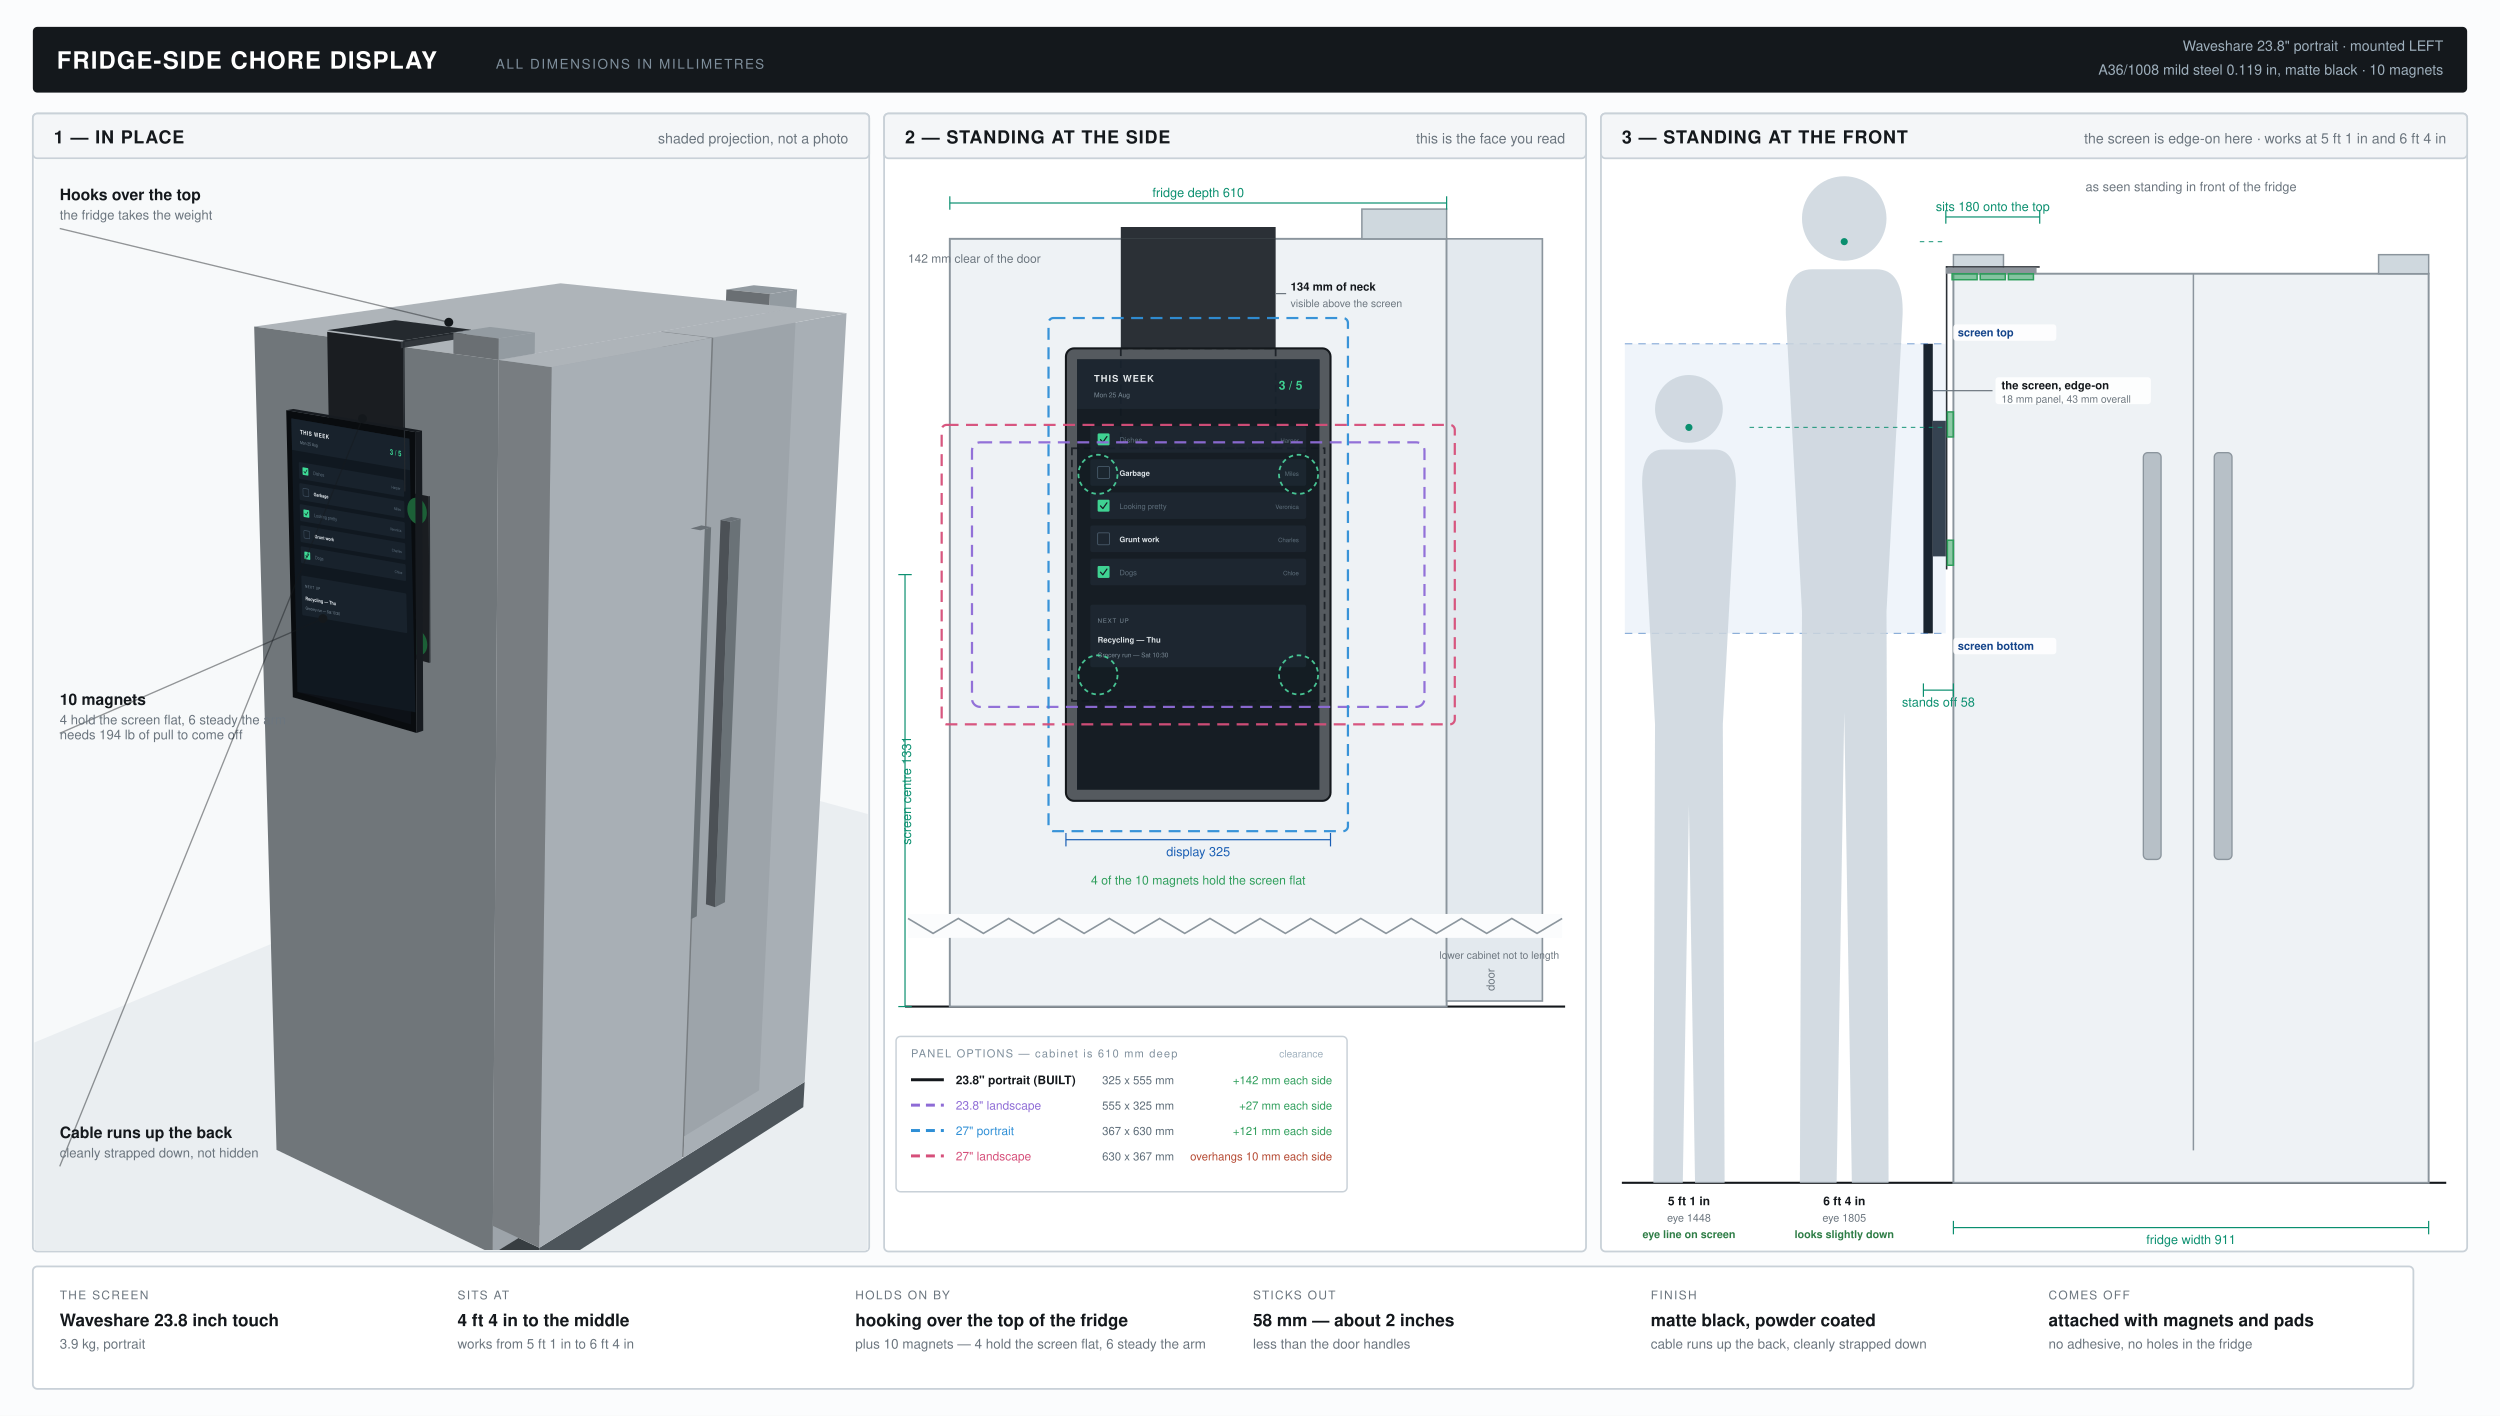
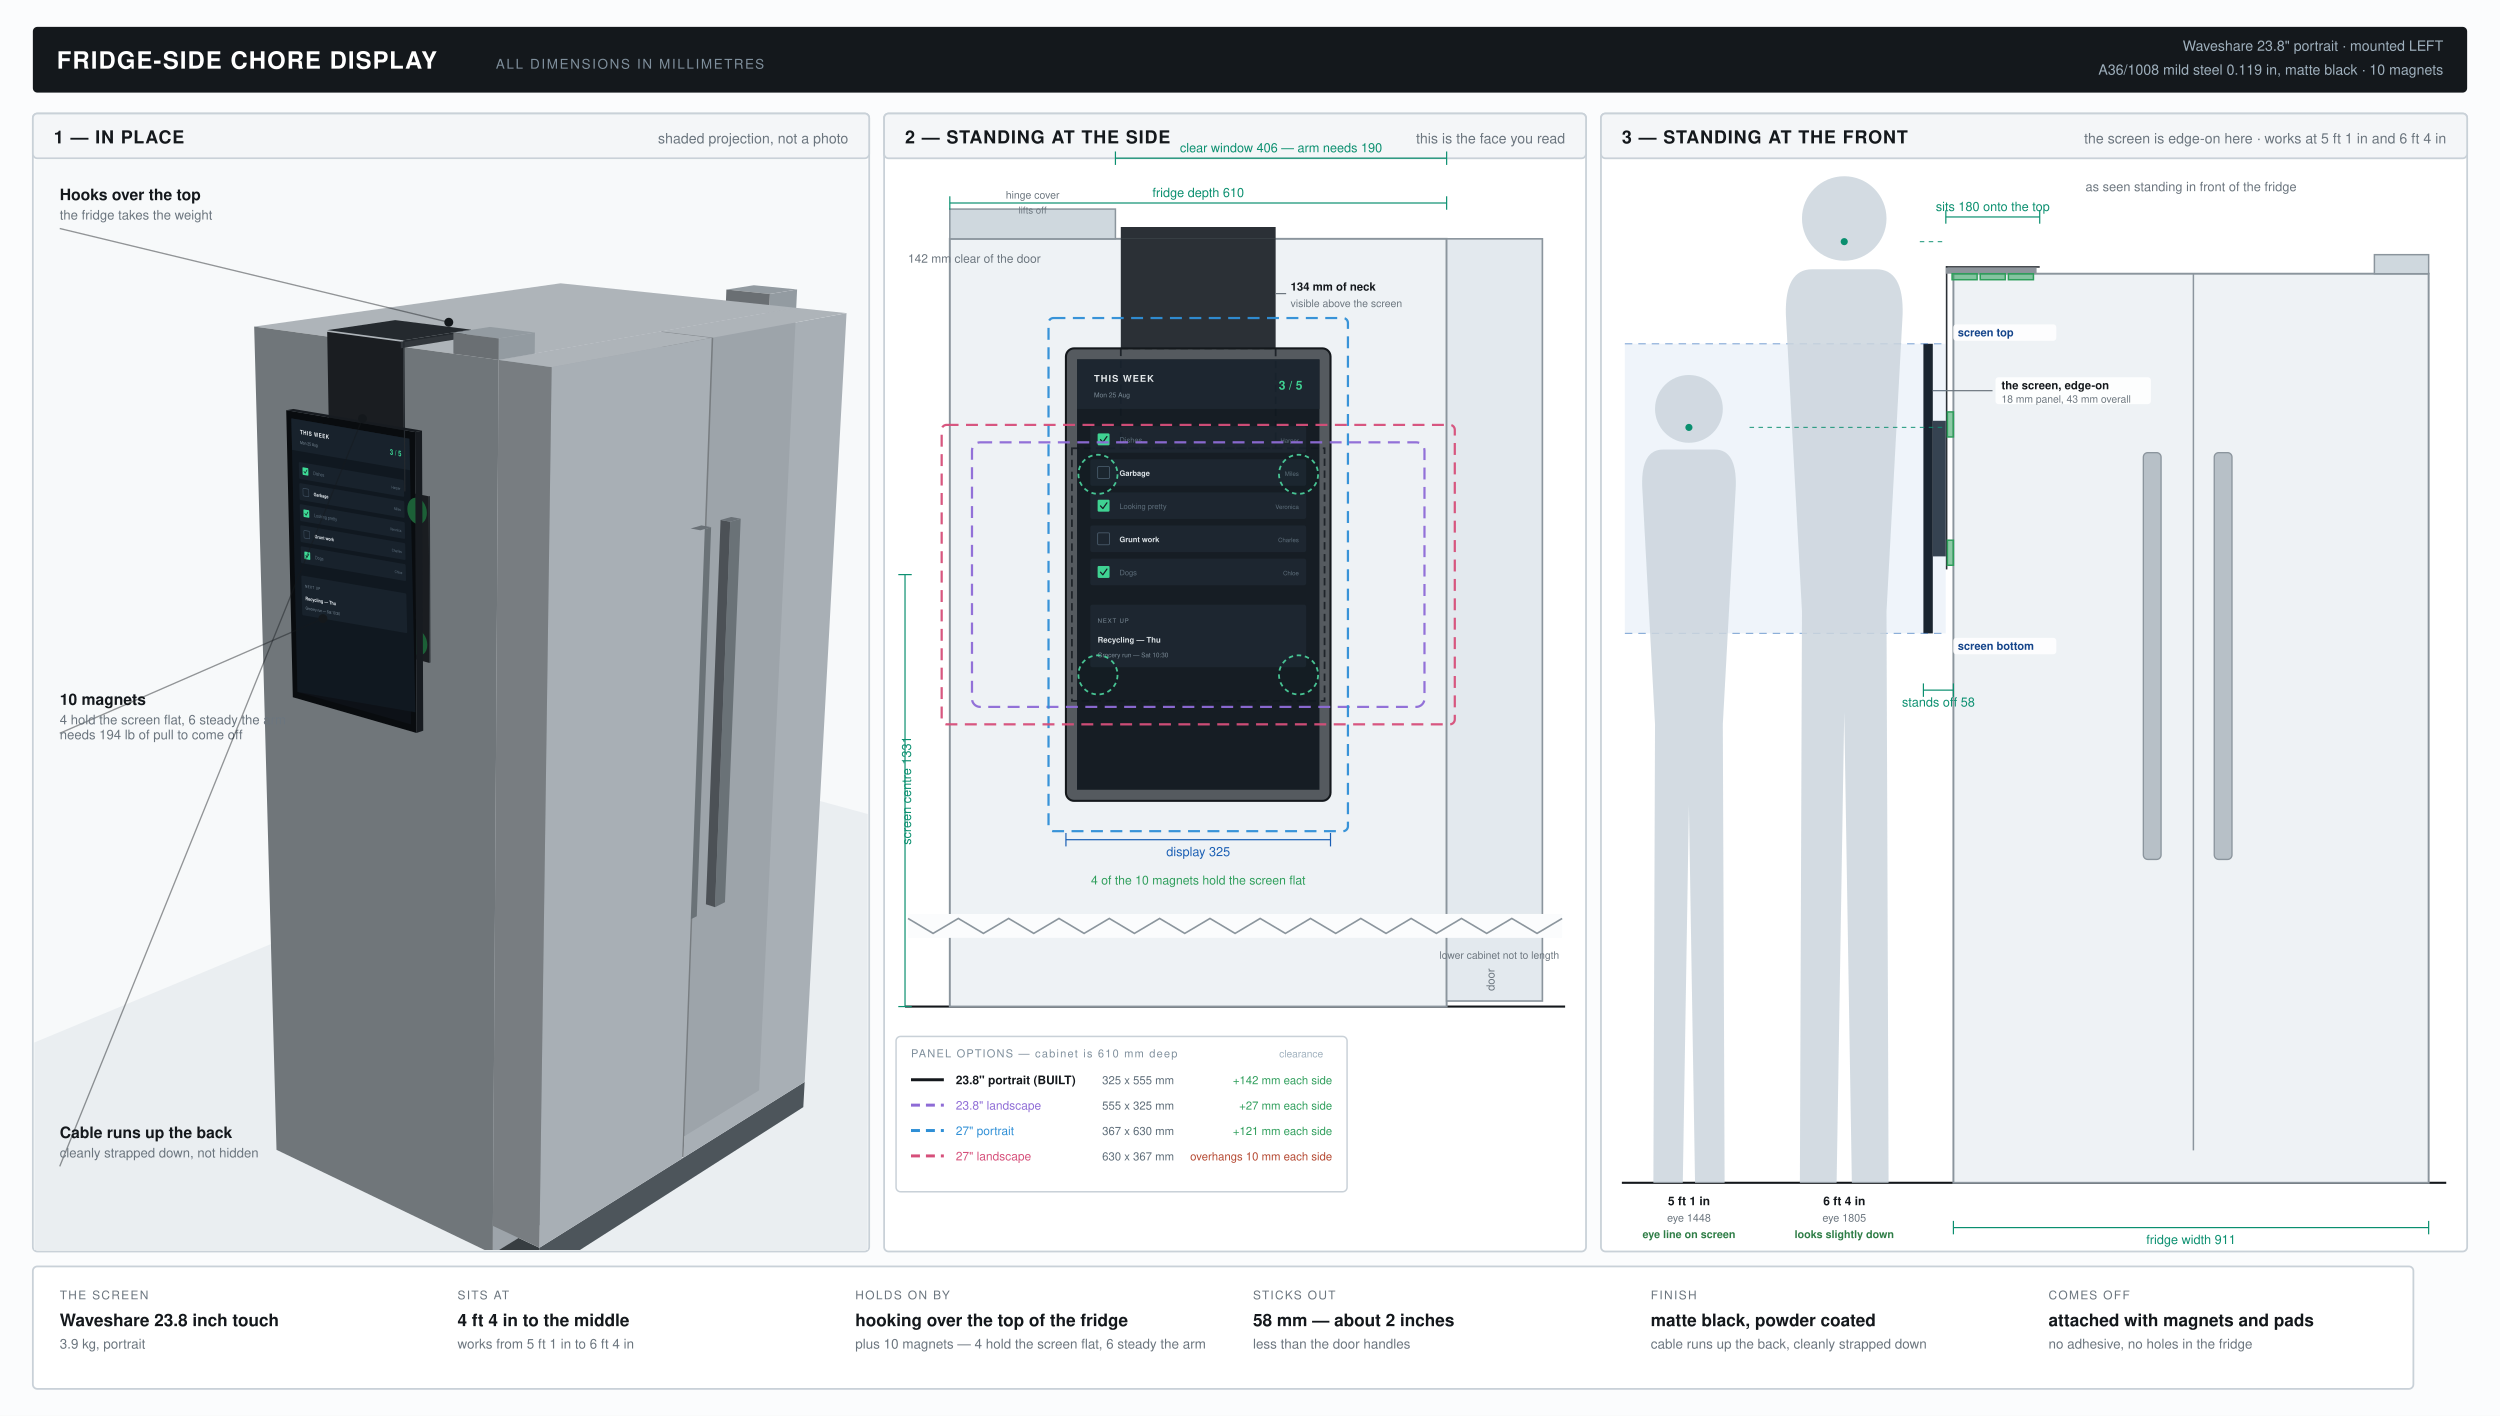
<svg xmlns="http://www.w3.org/2000/svg" width="1674" height="948" viewBox="0 0 1674 948">
  <rect width="1674" height="948" fill="#fbfcfd" />
  <rect x="22" y="18" width="1630" height="44" fill="#14181c" rx="3" />
  <text x="38.00" y="46.00" font-family="Helvetica,Arial,sans-serif" font-size="16.00" text-anchor="start" fill="#ffffff" font-weight="bold" letter-spacing="0.7">FRIDGE-SIDE CHORE DISPLAY</text>
  <text x="1636.00" y="34.00" font-family="Helvetica,Arial,sans-serif" font-size="9.50" text-anchor="end" fill="#9fb0bd" font-weight="normal">Waveshare 23.8" portrait  ·  mounted LEFT</text>
  <text x="1636.00" y="50.00" font-family="Helvetica,Arial,sans-serif" font-size="9.50" text-anchor="end" fill="#9fb0bd" font-weight="normal">A36/1008 mild steel 0.119 in, matte black  ·  10 magnets</text>
  <text x="332.00" y="46.00" font-family="Helvetica,Arial,sans-serif" font-size="9.00" text-anchor="start" fill="#7f8f9c" font-weight="normal" letter-spacing="1.1">ALL DIMENSIONS IN MILLIMETRES</text>
  <rect x="592.0" y="76.0" width="470.0" height="762.0" fill="#ffffff" stroke="#c9d1d8" stroke-width="1.2" rx="3" />
  <rect x="592.0" y="76.0" width="470.0" height="30" fill="#f4f6f8" stroke="#c9d1d8" stroke-width="1.2" rx="3" />
  <text x="606.00" y="96.00" font-family="Helvetica,Arial,sans-serif" font-size="12.00" text-anchor="start" fill="#14181c" font-weight="bold" letter-spacing="0.6">2 — STANDING AT THE SIDE</text>
  <text x="1048.00" y="96.00" font-family="Helvetica,Arial,sans-serif" font-size="9.50" text-anchor="end" fill="#6b757e" font-weight="normal">this is the face you read</text>
  <line x1="606.0" y1="674.0" x2="1048.0" y2="674.0" stroke="#14181c" stroke-width="1.4" />
  <rect x="636.00" y="159.93" width="332.67" height="514.07" fill="#eef2f5" stroke="#8b959d" stroke-width="1.3" />
  <rect x="968.67" y="159.93" width="64.11" height="510.35" fill="#e3e9ee" stroke="#8b959d" stroke-width="1.1" />
  <text x="1000.72" y="656.00" font-family="Helvetica,Arial,sans-serif" font-size="7.50" text-anchor="middle" fill="#6b757e" font-weight="normal" transform="rotate(-90.00 1000.72 656.00)">door</text>
-   <rect x="911.91" y="140.00" width="56.75" height="19.93" fill="#cfd8de" stroke="#8b959d" stroke-width="1" />
+   <rect x="636.00" y="140.00" width="110.89" height="19.93" fill="#cfd8de" stroke="#8b959d" stroke-width="1" />
+   <text x="691.44" y="133.00" font-family="Helvetica,Arial,sans-serif" font-size="7.00" text-anchor="middle" fill="#6b757e" font-weight="normal">hinge cover</text>
+   <text x="691.44" y="143.00" font-family="Helvetica,Arial,sans-serif" font-size="6.40" text-anchor="middle" fill="#6b757e" font-weight="normal">lifts off</text>
+   <line x1="746.89" y1="105.93" x2="968.67" y2="105.93" stroke="#0a8f6f" stroke-width="0.8" />
+   <line x1="746.89" y1="101.43" x2="746.89" y2="110.43" stroke="#0a8f6f" stroke-width="0.8" />
+   <line x1="968.67" y1="101.43" x2="968.67" y2="110.43" stroke="#0a8f6f" stroke-width="0.8" />
+   <text x="857.78" y="101.93" font-family="Helvetica,Arial,sans-serif" font-size="8.50" text-anchor="middle" fill="#0a8f6f" font-weight="normal">clear window 406 — arm needs 190</text>
  <rect x="750.49" y="152.00" width="103.68" height="7.93" fill="#2b3036" />
  <rect x="750.49" y="233.26" width="103.68" height="66.91" fill="none" stroke="#2b3036" stroke-width="1.2" stroke-dasharray="5 3" />
  <rect x="750.49" y="159.93" width="103.68" height="73.34" fill="#2b3036" />
  <line x1="854.2" y1="196.6" x2="861.2" y2="196.6" stroke="#6b757e" stroke-width="0.8" />
  <text x="864.17" y="194.59" font-family="Helvetica,Arial,sans-serif" font-size="7.60" text-anchor="start" fill="#14181c" font-weight="700">134 mm of neck</text>
  <text x="864.17" y="205.59" font-family="Helvetica,Arial,sans-serif" font-size="7.00" text-anchor="start" fill="#6b757e" font-weight="normal">visible above the screen</text>
  <rect x="717.75" y="300.17" width="169.17" height="169.17" fill="none" stroke="#2b3036" stroke-width="1.2" stroke-dasharray="5 3" />
  <circle cx="735.2" cy="451.9" r="13.1" fill="#2e9e5b" fill-opacity="0.30" stroke="#2e9e5b" stroke-width="1.3" />
  <circle cx="869.5" cy="451.9" r="13.1" fill="#2e9e5b" fill-opacity="0.30" stroke="#2e9e5b" stroke-width="1.3" />
  <circle cx="735.2" cy="317.6" r="13.1" fill="#2e9e5b" fill-opacity="0.30" stroke="#2e9e5b" stroke-width="1.3" />
  <circle cx="869.5" cy="317.6" r="13.1" fill="#2e9e5b" fill-opacity="0.30" stroke="#2e9e5b" stroke-width="1.3" />
  <rect x="713.75" y="233.26" width="177.16" height="302.99" rx="5.5" fill="#1b2026" fill-opacity="0.72" stroke="#14181c" stroke-width="1.4" />
  <g transform="translate(721.17 240.68) scale(0.54571)" opacity="0.92">
    <rect x="0" y="0" width="297.46" height="528.04" fill="#101820" />
    <rect x="0" y="0" width="297.46" height="60.72" fill="#18222c" />
    <text x="20.82" y="27.46" font-family="Helvetica,Arial,sans-serif" font-size="11.50" text-anchor="start" fill="#f2f6f9" font-weight="bold" letter-spacing="1.2">THIS WEEK</text>
    <text x="20.82" y="46.47" font-family="Helvetica,Arial,sans-serif" font-size="8.20" text-anchor="start" fill="#7f909e" font-weight="normal">Mon 25 Aug</text>
    <text x="276.64" y="36.96" font-family="Helvetica,Arial,sans-serif" font-size="15.00" text-anchor="end" fill="#3ddc97" font-weight="bold">3 / 5</text>
    <rect x="16.36" y="81.85" width="264.74" height="32.53" rx="2.40" fill="#18222c" />
    <rect x="25.28" y="90.79" width="14.64" height="14.64" rx="1.40" fill="#3ddc97" />
    <path d="M 28.80 98.40 L 31.72 101.62 L 36.70 94.60" stroke="#101820" stroke-width="1.50" fill="none" stroke-linecap="round" stroke-linejoin="round" />
    <text x="52.06" y="102.18" font-family="Helvetica,Arial,sans-serif" font-size="9.20" text-anchor="start" fill="#5d6f7e" font-weight="normal">Dishes</text>
    <text x="272.18" y="102.18" font-family="Helvetica,Arial,sans-serif" font-size="7.40" text-anchor="end" fill="#5d6f7e" font-weight="normal">Harper</text>
    <rect x="16.36" y="122.51" width="264.74" height="32.53" rx="2.40" fill="#18222c" />
    <rect x="25.28" y="131.45" width="14.64" height="14.64" rx="1.40" fill="none" stroke="#46586a" stroke-width="1.10" />
    <text x="52.06" y="142.83" font-family="Helvetica,Arial,sans-serif" font-size="9.20" text-anchor="start" fill="#e8eef3" font-weight="bold">Garbage</text>
    <text x="272.18" y="142.83" font-family="Helvetica,Arial,sans-serif" font-size="7.40" text-anchor="end" fill="#5d6f7e" font-weight="normal">Miles</text>
    <rect x="16.36" y="163.16" width="264.74" height="32.53" rx="2.40" fill="#18222c" />
    <rect x="25.28" y="172.11" width="14.64" height="14.64" rx="1.40" fill="#3ddc97" />
    <path d="M 28.80 179.72 L 31.72 182.94 L 36.70 175.92" stroke="#101820" stroke-width="1.50" fill="none" stroke-linecap="round" stroke-linejoin="round" />
    <text x="52.06" y="183.49" font-family="Helvetica,Arial,sans-serif" font-size="9.20" text-anchor="start" fill="#5d6f7e" font-weight="normal">Looking pretty</text>
    <text x="272.18" y="183.49" font-family="Helvetica,Arial,sans-serif" font-size="7.40" text-anchor="end" fill="#5d6f7e" font-weight="normal">Veronica</text>
    <rect x="16.36" y="203.82" width="264.74" height="32.53" rx="2.40" fill="#18222c" />
    <rect x="25.28" y="212.77" width="14.64" height="14.64" rx="1.40" fill="none" stroke="#46586a" stroke-width="1.10" />
    <text x="52.06" y="224.15" font-family="Helvetica,Arial,sans-serif" font-size="9.20" text-anchor="start" fill="#e8eef3" font-weight="bold">Grunt work</text>
    <text x="272.18" y="224.15" font-family="Helvetica,Arial,sans-serif" font-size="7.40" text-anchor="end" fill="#5d6f7e" font-weight="normal">Charles</text>
    <rect x="16.36" y="244.48" width="264.74" height="32.53" rx="2.40" fill="#18222c" />
    <rect x="25.28" y="253.43" width="14.64" height="14.64" rx="1.40" fill="#3ddc97" />
    <path d="M 28.80 261.04 L 31.72 264.26 L 36.70 257.23" stroke="#101820" stroke-width="1.50" fill="none" stroke-linecap="round" stroke-linejoin="round" />
    <text x="52.06" y="264.81" font-family="Helvetica,Arial,sans-serif" font-size="9.20" text-anchor="start" fill="#5d6f7e" font-weight="normal">Dogs</text>
    <text x="272.18" y="264.81" font-family="Helvetica,Arial,sans-serif" font-size="7.40" text-anchor="end" fill="#5d6f7e" font-weight="normal">Chloe</text>
    <rect x="16.36" y="300.98" width="264.74" height="76.57" rx="2.40" fill="#18222c" />
    <text x="25.28" y="323.16" font-family="Helvetica,Arial,sans-serif" font-size="7.40" text-anchor="start" fill="#7f909e" font-weight="normal" letter-spacing="1">NEXT UP</text>
    <text x="25.28" y="347.45" font-family="Helvetica,Arial,sans-serif" font-size="9.60" text-anchor="start" fill="#e8eef3" font-weight="bold">Recycling — Thu</text>
    <text x="25.28" y="365.40" font-family="Helvetica,Arial,sans-serif" font-size="7.80" text-anchor="start" fill="#7f909e" font-weight="normal">Grocery run — Sat 10:30</text>
  </g>
  <rect x="650.84" y="296.18" width="302.99" height="177.16" rx="5.5" fill="none" stroke="#8e6bd6" stroke-width="1.5" stroke-dasharray="8 5" opacity="0.95" />
  <rect x="702.09" y="212.96" width="200.49" height="343.59" rx="3.3" fill="none" stroke="#2f8fd6" stroke-width="1.5" stroke-dasharray="8 5" opacity="0.95" />
  <rect x="630.54" y="284.51" width="343.59" height="200.49" rx="3.3" fill="none" stroke="#d64f7a" stroke-width="1.5" stroke-dasharray="8 5" opacity="0.95" />
  <rect x="600.0" y="694.0" width="302" height="104" fill="#ffffff" fill-opacity="0.95" stroke="#c9d1d8" stroke-width="1" rx="3" />
  <text x="886.00" y="708.00" font-family="Helvetica,Arial,sans-serif" font-size="6.80" text-anchor="end" fill="#9fb0bd" font-weight="normal">clearance</text>
  <text x="610.00" y="708.00" font-family="Helvetica,Arial,sans-serif" font-size="7.40" text-anchor="start" fill="#7f8f9c" font-weight="normal" letter-spacing="0.8">PANEL OPTIONS — cabinet is 610 mm deep</text>
  <line x1="610.0" y1="723.0" x2="632.0" y2="723.0" stroke="#14181c" stroke-width="2" />
  <text x="640.00" y="726.00" font-family="Helvetica,Arial,sans-serif" font-size="8.00" text-anchor="start" fill="#14181c" font-weight="700">23.8" portrait  (BUILT)</text>
  <text x="738.00" y="726.00" font-family="Helvetica,Arial,sans-serif" font-size="7.60" text-anchor="start" fill="#5c6b77" font-weight="normal">325 x 555 mm</text>
  <text x="892.00" y="726.00" font-family="Helvetica,Arial,sans-serif" font-size="7.60" text-anchor="end" fill="#2e9e5b" font-weight="normal">+142 mm each side</text>
  <line x1="610.0" y1="740.0" x2="632.0" y2="740.0" stroke="#8e6bd6" stroke-width="2" stroke-dasharray="6 4" />
  <text x="640.00" y="743.00" font-family="Helvetica,Arial,sans-serif" font-size="8.00" text-anchor="start" fill="#8e6bd6" font-weight="400">23.8" landscape</text>
  <text x="738.00" y="743.00" font-family="Helvetica,Arial,sans-serif" font-size="7.60" text-anchor="start" fill="#5c6b77" font-weight="normal">555 x 325 mm</text>
  <text x="892.00" y="743.00" font-family="Helvetica,Arial,sans-serif" font-size="7.60" text-anchor="end" fill="#2e9e5b" font-weight="normal">+27 mm each side</text>
  <line x1="610.0" y1="757.0" x2="632.0" y2="757.0" stroke="#2f8fd6" stroke-width="2" stroke-dasharray="6 4" />
  <text x="640.00" y="760.00" font-family="Helvetica,Arial,sans-serif" font-size="8.00" text-anchor="start" fill="#2f8fd6" font-weight="400">27" portrait</text>
  <text x="738.00" y="760.00" font-family="Helvetica,Arial,sans-serif" font-size="7.60" text-anchor="start" fill="#5c6b77" font-weight="normal">367 x 630 mm</text>
  <text x="892.00" y="760.00" font-family="Helvetica,Arial,sans-serif" font-size="7.60" text-anchor="end" fill="#2e9e5b" font-weight="normal">+121 mm each side</text>
  <line x1="610.0" y1="774.0" x2="632.0" y2="774.0" stroke="#d64f7a" stroke-width="2" stroke-dasharray="6 4" />
  <text x="640.00" y="777.00" font-family="Helvetica,Arial,sans-serif" font-size="8.00" text-anchor="start" fill="#d64f7a" font-weight="400">27" landscape</text>
  <text x="738.00" y="777.00" font-family="Helvetica,Arial,sans-serif" font-size="7.60" text-anchor="start" fill="#5c6b77" font-weight="normal">630 x 367 mm</text>
  <text x="892.00" y="777.00" font-family="Helvetica,Arial,sans-serif" font-size="7.60" text-anchor="end" fill="#b4462f" font-weight="normal">overhangs 10 mm each side</text>
  <rect x="608.0" y="612.0" width="438.0" height="16.0" fill="#fbfcfd" />
  <path d="M608.0,615.0 L624.8,625.0 L641.7,615.0 L658.5,625.0 L675.4,615.0 L692.2,625.0 L709.1,615.0 L725.9,625.0 L742.8,615.0 L759.6,625.0 L776.5,615.0 L793.3,625.0 L810.2,615.0 L827.0,625.0 L843.8,615.0 L860.7,625.0 L877.5,615.0 L894.4,625.0 L911.2,615.0 L928.1,625.0 L944.9,615.0 L961.8,625.0 L978.6,615.0 L995.5,625.0 L1012.3,615.0 L1029.2,625.0 L1046.0,615.0" fill="none" stroke="#8b959d" stroke-width="1.1" />
  <text x="1044.00" y="642.00" font-family="Helvetica,Arial,sans-serif" font-size="6.90" text-anchor="end" fill="#6b757e" font-weight="normal">lower cabinet not to length</text>
  <circle cx="735.2" cy="451.9" r="13.1" fill="none" stroke="#4dd6a0" stroke-width="1.2" stroke-dasharray="3 2.5" opacity="0.9" />
  <circle cx="869.5" cy="451.9" r="13.1" fill="none" stroke="#4dd6a0" stroke-width="1.2" stroke-dasharray="3 2.5" opacity="0.9" />
  <circle cx="735.2" cy="317.6" r="13.1" fill="none" stroke="#4dd6a0" stroke-width="1.2" stroke-dasharray="3 2.5" opacity="0.9" />
  <circle cx="869.5" cy="317.6" r="13.1" fill="none" stroke="#4dd6a0" stroke-width="1.2" stroke-dasharray="3 2.5" opacity="0.9" />
  <text x="802.33" y="592.26" font-family="Helvetica,Arial,sans-serif" font-size="8.20" text-anchor="middle" fill="#2e9e5b" font-weight="normal">4 of the 10 magnets hold the screen flat</text>
  <line x1="606.00" y1="384.76" x2="606.00" y2="674.00" stroke="#0a8f6f" stroke-width="0.8" />
  <line x1="601.50" y1="384.76" x2="610.50" y2="384.76" stroke="#0a8f6f" stroke-width="0.8" />
  <line x1="601.50" y1="674.00" x2="610.50" y2="674.00" stroke="#0a8f6f" stroke-width="0.8" />
  <text x="610.00" y="529.38" font-family="Helvetica,Arial,sans-serif" font-size="8.50" text-anchor="middle" fill="#0a8f6f" font-weight="normal" transform="rotate(-90.00 610.00 529.38)">screen centre 1331</text>
  <line x1="636.00" y1="135.93" x2="968.67" y2="135.93" stroke="#0a8f6f" stroke-width="0.8" />
  <line x1="636.00" y1="131.43" x2="636.00" y2="140.43" stroke="#0a8f6f" stroke-width="0.8" />
  <line x1="968.67" y1="131.43" x2="968.67" y2="140.43" stroke="#0a8f6f" stroke-width="0.8" />
  <text x="802.33" y="131.93" font-family="Helvetica,Arial,sans-serif" font-size="8.50" text-anchor="middle" fill="#0a8f6f" font-weight="normal">fridge depth 610</text>
  <line x1="713.75" y1="562.26" x2="890.91" y2="562.26" stroke="#1a5fb4" stroke-width="0.8" />
  <line x1="713.75" y1="557.76" x2="713.75" y2="566.76" stroke="#1a5fb4" stroke-width="0.8" />
  <line x1="890.91" y1="557.76" x2="890.91" y2="566.76" stroke="#1a5fb4" stroke-width="0.8" />
  <text x="802.33" y="573.26" font-family="Helvetica,Arial,sans-serif" font-size="8.50" text-anchor="middle" fill="#1a5fb4" font-weight="normal">display 325</text>
  <text x="608.00" y="175.93" font-family="Helvetica,Arial,sans-serif" font-size="8.00" text-anchor="start" fill="#6b757e" font-weight="normal">142 mm clear of the door</text>
  <rect x="1072.0" y="76.0" width="580.0" height="762.0" fill="#ffffff" stroke="#c9d1d8" stroke-width="1.2" rx="3" />
  <rect x="1072.0" y="76.0" width="580.0" height="30" fill="#f4f6f8" stroke="#c9d1d8" stroke-width="1.2" rx="3" />
  <text x="1086.00" y="96.00" font-family="Helvetica,Arial,sans-serif" font-size="12.00" text-anchor="start" fill="#14181c" font-weight="bold" letter-spacing="0.6">3 — STANDING AT THE FRONT</text>
  <text x="1638.00" y="96.00" font-family="Helvetica,Arial,sans-serif" font-size="9.50" text-anchor="end" fill="#6b757e" font-weight="normal">the screen is edge-on here · works at 5 ft 1 in and 6 ft 4 in</text>
  <line x1="1086.0" y1="792.0" x2="1638.0" y2="792.0" stroke="#14181c" stroke-width="1.4" />
  <rect x="1308.00" y="183.28" width="318.22" height="608.72" fill="#eef2f5" stroke="#8b959d" stroke-width="1.3" />
  <line x1="1468.7" y1="183.3" x2="1468.7" y2="770.3" stroke="#8b959d" stroke-width="1" />
  <rect x="1435.18" y="303.09" width="11.87" height="272.39" rx="3" fill="#b7c0c7" stroke="#8b959d" stroke-width="0.9" />
  <rect x="1482.67" y="303.09" width="11.87" height="272.39" rx="3" fill="#b7c0c7" stroke="#8b959d" stroke-width="0.9" />
-   <rect x="1308.00" y="170.53" width="33.53" height="12.75" fill="#cfd8de" stroke="#8b959d" stroke-width="1" />
-   <rect x="1592.70" y="170.53" width="33.53" height="12.75" fill="#cfd8de" stroke="#8b959d" stroke-width="1" />
+   <rect x="1589.90" y="170.53" width="36.32" height="12.75" fill="#cfd8de" stroke="#8b959d" stroke-width="1" />
  <rect x="1302.93" y="178.21" width="62.86" height="1.06" fill="#2b3036" />
  <rect x="1302.93" y="178.21" width="1.06" height="203.08" fill="#2b3036" />
  <rect x="1302.93" y="179.26" width="60.76" height="4.02" fill="#8d949b" />
  <rect x="1307.11" y="183.28" width="16.77" height="4.02" fill="#2e9e5b" fill-opacity="0.55" stroke="#2e9e5b" stroke-width="1" />
  <rect x="1325.97" y="183.28" width="16.77" height="4.02" fill="#2e9e5b" fill-opacity="0.55" stroke="#2e9e5b" stroke-width="1" />
  <rect x="1344.83" y="183.28" width="16.77" height="4.02" fill="#2e9e5b" fill-opacity="0.55" stroke="#2e9e5b" stroke-width="1" />
  <rect x="1303.98" y="361.73" width="4.02" height="16.77" fill="#2e9e5b" fill-opacity="0.55" stroke="#2e9e5b" stroke-width="1" />
  <rect x="1303.98" y="275.82" width="4.02" height="16.77" fill="#2e9e5b" fill-opacity="0.55" stroke="#2e9e5b" stroke-width="1" />
  <rect x="1294.19" y="281.76" width="8.73" height="90.80" fill="#39414a" />
  <rect x="1287.91" y="230.21" width="6.29" height="193.90" fill="#1b2026" />
  <line x1="1294.2" y1="261.6" x2="1334.2" y2="261.6" stroke="#6b757e" stroke-width="0.8" />
  <rect x="1336.2" y="252.6" width="104" height="18" fill="#ffffff" fill-opacity="0.9" rx="2" />
  <text x="1340.19" y="260.64" font-family="Helvetica,Arial,sans-serif" font-size="7.60" text-anchor="start" fill="#14181c" font-weight="700">the screen, edge-on</text>
  <text x="1340.19" y="269.64" font-family="Helvetica,Arial,sans-serif" font-size="6.90" text-anchor="start" fill="#6b757e" font-weight="normal">18 mm panel, 43 mm overall</text>
  <line x1="1287.91" y1="462.11" x2="1308.00" y2="462.11" stroke="#0a8f6f" stroke-width="0.8" />
  <line x1="1287.91" y1="457.61" x2="1287.91" y2="466.61" stroke="#0a8f6f" stroke-width="0.8" />
  <line x1="1308.00" y1="457.61" x2="1308.00" y2="466.61" stroke="#0a8f6f" stroke-width="0.8" />
  <text x="1297.95" y="473.11" font-family="Helvetica,Arial,sans-serif" font-size="8.50" text-anchor="middle" fill="#0a8f6f" font-weight="normal">stands off 58</text>
  <line x1="1302.93" y1="145.28" x2="1365.79" y2="145.28" stroke="#0a8f6f" stroke-width="0.8" />
  <line x1="1302.93" y1="140.78" x2="1302.93" y2="149.78" stroke="#0a8f6f" stroke-width="0.8" />
  <line x1="1365.79" y1="140.78" x2="1365.79" y2="149.78" stroke="#0a8f6f" stroke-width="0.8" />
  <text x="1334.36" y="141.28" font-family="Helvetica,Arial,sans-serif" font-size="8.50" text-anchor="middle" fill="#0a8f6f" font-weight="normal">sits 180 onto the top</text>
  <line x1="1308.00" y1="822.00" x2="1626.22" y2="822.00" stroke="#0a8f6f" stroke-width="0.8" />
  <line x1="1308.00" y1="817.50" x2="1308.00" y2="826.50" stroke="#0a8f6f" stroke-width="0.8" />
  <line x1="1626.22" y1="817.50" x2="1626.22" y2="826.50" stroke="#0a8f6f" stroke-width="0.8" />
  <text x="1467.11" y="833.00" font-family="Helvetica,Arial,sans-serif" font-size="8.50" text-anchor="middle" fill="#0a8f6f" font-weight="normal">fridge width 911</text>
  <rect x="1088.0" y="230.2" width="214.9" height="193.9" fill="#1a5fb4" fill-opacity="0.07" />
  <line x1="1088.0" y1="230.2" x2="1302.9" y2="230.2" stroke="#1a5fb4" stroke-width="0.7" stroke-dasharray="5 4" opacity="0.55" />
  <line x1="1088.0" y1="424.1" x2="1302.9" y2="424.1" stroke="#1a5fb4" stroke-width="0.7" stroke-dasharray="5 4" opacity="0.55" />
  <rect x="1307.9" y="217.2" width="69" height="11" fill="#ffffff" fill-opacity="0.88" rx="2" />
  <text x="1310.93" y="225.21" font-family="Helvetica,Arial,sans-serif" font-size="7.40" text-anchor="start" fill="#14448a" font-weight="700">screen top</text>
  <rect x="1307.9" y="427.1" width="69" height="11" fill="#ffffff" fill-opacity="0.88" rx="2" />
  <text x="1310.93" y="435.11" font-family="Helvetica,Arial,sans-serif" font-size="7.40" text-anchor="start" fill="#14448a" font-weight="700">screen bottom</text>
  <g opacity="0.85">
    <circle cx="1234.9" cy="146.3" r="28.3" fill="#cbd5dd" />
    <path d="M 1195.8 210.6 Q 1195.1 180.3 1213.4 180.3 L 1256.4 180.3 Q 1274.8 180.3 1274.0 210.6 L 1263.2 409.4 L 1264.6 792.0 L 1240.0 792.0 L 1234.9 476.8 L 1229.8 792.0 L 1205.2 792.0 L 1206.6 409.4 Z" fill="#cbd5dd" />
  </g>
  <line x1="1285.5" y1="161.8" x2="1302.9" y2="161.8" stroke="#0a8f6f" stroke-width="0.8" stroke-dasharray="3 3" opacity="0.8" />
  <circle cx="1234.9" cy="161.8" r="2.4" fill="#0a8f6f" />
  <text x="1234.93" y="807.00" font-family="Helvetica,Arial,sans-serif" font-size="8.00" text-anchor="middle" fill="#14181c" font-weight="bold">6 ft 4 in</text>
  <text x="1234.93" y="818.00" font-family="Helvetica,Arial,sans-serif" font-size="7.20" text-anchor="middle" fill="#6b757e" font-weight="normal">eye 1805</text>
  <text x="1234.93" y="829.00" font-family="Helvetica,Arial,sans-serif" font-size="7.20" text-anchor="middle" fill="#2e7d46" font-weight="700">looks slightly down</text>
  <g opacity="0.85">
    <circle cx="1130.9" cy="273.8" r="22.7" fill="#cbd5dd" />
    <path d="M 1099.6 325.4 Q 1098.9 301.0 1113.7 301.0 L 1148.2 301.0 Q 1162.9 301.0 1162.3 325.4 L 1153.6 485.0 L 1154.8 792.0 L 1135.0 792.0 L 1130.9 539.1 L 1126.8 792.0 L 1107.1 792.0 L 1108.2 485.0 Z" fill="#cbd5dd" />
  </g>
  <line x1="1171.5" y1="286.2" x2="1302.9" y2="286.2" stroke="#0a8f6f" stroke-width="0.8" stroke-dasharray="3 3" opacity="0.8" />
  <circle cx="1130.9" cy="286.2" r="2.4" fill="#0a8f6f" />
  <text x="1130.93" y="807.00" font-family="Helvetica,Arial,sans-serif" font-size="8.00" text-anchor="middle" fill="#14181c" font-weight="bold">5 ft 1 in</text>
  <text x="1130.93" y="818.00" font-family="Helvetica,Arial,sans-serif" font-size="7.20" text-anchor="middle" fill="#6b757e" font-weight="normal">eye 1448</text>
  <text x="1130.93" y="829.00" font-family="Helvetica,Arial,sans-serif" font-size="7.20" text-anchor="middle" fill="#2e7d46" font-weight="700">eye line on screen</text>
  <text x="1467.11" y="128.00" font-family="Helvetica,Arial,sans-serif" font-size="8.60" text-anchor="middle" fill="#6b757e" font-weight="normal">as seen standing in front of the fridge</text>
  <rect x="22.0" y="76.0" width="560.0" height="762.0" fill="#ffffff" stroke="#c9d1d8" stroke-width="1.2" rx="3" />
  <rect x="22.0" y="76.0" width="560.0" height="30" fill="#f4f6f8" stroke="#c9d1d8" stroke-width="1.2" rx="3" />
  <text x="36.00" y="96.00" font-family="Helvetica,Arial,sans-serif" font-size="12.00" text-anchor="start" fill="#14181c" font-weight="bold" letter-spacing="0.6">1 — IN PLACE</text>
  <text x="568.00" y="96.00" font-family="Helvetica,Arial,sans-serif" font-size="9.50" text-anchor="end" fill="#6b757e" font-weight="normal">shaded projection, not a photo</text>
  <clipPath id="cclip">
    <rect x="23.0" y="107.0" width="558.0" height="730.0" />
  </clipPath>
  <g clip-path="url(#cclip)">
    <rect x="22.0" y="106.0" width="560.0" height="732.0" fill="#f7f9fa" />
    <polygon points="350.11,909.33 613.20,731.68 375.35,645.97 99.94,780.39" fill="#5d6a75" fill-opacity="0.035" stroke="none" />
    <polygon points="353.86,890.24 588.31,734.83 372.98,655.93 128.60,776.83" fill="#5d6a75" fill-opacity="0.04" stroke="none" />
    <polygon points="356.61,876.27 569.26,737.25 371.13,663.71 150.21,774.15" fill="#5d6a75" fill-opacity="0.045" stroke="none" />
    <polygon points="358.72,865.54 554.13,739.16 369.64,669.98 167.17,772.04" fill="#5d6a75" fill-opacity="0.05" stroke="none" />
    <polygon points="360.23,857.84 542.98,740.57 368.53,674.65 179.54,770.51" fill="#5d6a75" fill-opacity="0.06" stroke="none" />
    <polygon points="464.54,1538.51 1137.48,696.59 465.91,513.72 -363.93,859.09" fill="#eaeef1" stroke="none" />
    <polygon points="360.91,854.51 537.89,741.33 538.81,724.42 361.17,835.50" fill="#4d555b" stroke="none" />
    <polygon points="515.51,196.82 533.74,193.82 504.79,190.99 486.38,193.89" fill="#939ba1" stroke="none" />
    <polygon points="514.96,209.33 533.15,206.15 533.74,193.82 515.51,196.82" fill="#939ba1" stroke="none" />
    <polygon points="514.96,209.33 515.51,196.82 486.38,193.89 485.92,206.22" fill="#6a6f73" stroke="none" />
    <polygon points="457.71,775.13 538.81,724.42 566.84,209.67 477.60,226.01" fill="#a8afb5" stroke="none" />
    <polygon points="360.91,854.51 361.17,835.50 330.05,820.86 329.93,839.60" fill="#373d41" stroke="none" />
    <polygon points="329.93,839.60 508.27,730.09 533.15,206.15 333.88,240.98" fill="#9da4aa" stroke="none" />
    <polygon points="333.88,240.98 533.15,206.15 375.33,189.69 170.19,218.67" fill="#aeb4b9" stroke="none" />
    <polygon points="457.71,775.13 477.60,226.01 442.94,221.92 427.24,762.52" fill="#787d81" stroke="none" />
    <polygon points="477.60,226.01 566.84,209.67 533.15,206.15 442.94,221.92" fill="#aeb4b9" stroke="none" />
    <polygon points="478.75,607.45 485.44,604.12 495.98,347.32 488.97,349.34" fill="#6a7277" stroke="none" />
    <polygon points="478.75,607.45 488.97,349.34 482.50,348.16 472.67,605.51" fill="#4c5156" stroke="none" />
    <polygon points="329.93,839.60 333.88,240.98 170.19,218.67 185.15,769.93" fill="#70767a" stroke="none" />
    <polygon points="459.67,616.95 466.57,613.52 476.18,353.01 468.94,355.09" fill="#6a7277" stroke="none" />
    <polygon points="210.52,414.49 210.99,416.31 211.73,418.03 212.69,419.55 213.83,420.81 215.09,421.73 216.42,422.27 217.74,422.41 218.99,422.14 220.11,421.46 221.03,420.41 221.72,419.05 222.13,417.44 222.25,415.66 222.07,413.80 221.59,411.96 220.85,410.23 219.88,408.70 218.73,407.44 217.45,406.52 216.12,405.99 214.80,405.86 213.55,406.15 212.44,406.84 211.53,407.90 210.85,409.27 210.45,410.87 210.34,412.64" fill="#1c6037" stroke="none" />
    <polygon points="459.67,616.95 468.94,355.09 462.43,353.88 453.56,614.95" fill="#4c5156" stroke="none" />
    <polygon points="488.97,349.34 495.98,347.32 489.53,346.16 482.50,348.16" fill="#6a7177" stroke="none" />
    <polygon points="208.86,329.87 209.34,331.73 210.09,333.47 211.07,335.00 212.23,336.23 213.51,337.12 214.86,337.60 216.21,337.67 217.48,337.31 218.61,336.54 219.55,335.40 220.25,333.95 220.67,332.25 220.79,330.40 220.60,328.48 220.12,326.60 219.37,324.84 218.38,323.31 217.20,322.07 215.91,321.19 214.55,320.72 213.21,320.66 211.94,321.04 210.81,321.82 209.88,322.97 209.20,324.43 208.79,326.12 208.67,327.96" fill="#1c6037" stroke="none" />
    <polygon points="361.17,835.50 456.75,775.74 476.53,226.21 369.40,245.82" fill="#a8afb5" stroke="none" />
    <polygon points="468.94,355.09 476.18,353.01 469.69,351.81 462.43,353.88" fill="#6a7177" stroke="none" />
    <polygon points="287.48,443.88 287.13,332.34 205.57,316.52 207.73,423.17" fill="#1a1d21" stroke="none" />
    <polygon points="270.04,227.88 315.36,220.73 264.63,214.34 219.06,221.07" fill="#24292e" stroke="none" />
    <polygon points="273.44,430.47 273.92,432.36 274.69,434.15 275.71,435.73 276.93,437.05 278.29,438.02 279.72,438.59 281.15,438.75 282.50,438.48 283.72,437.79 284.74,436.72 285.50,435.31 285.98,433.65 286.13,431.81 285.96,429.88 285.48,427.97 284.70,426.17 283.67,424.57 282.44,423.26 281.07,422.29 279.64,421.73 278.20,421.58 276.85,421.87 275.64,422.58 274.63,423.66 273.88,425.06 273.42,426.73 273.27,428.56" fill="#1c6037" stroke="none" />
    <polygon points="270.70,329.15 270.04,229.03 219.08,222.19 220.74,319.46" fill="#1a1d21" stroke="none" />
    <polygon points="256.84,338.25 263.22,336.76 228.05,329.75 221.65,331.17" fill="#1b2025" stroke="none" />
    <polygon points="257.72,430.97 263.98,429.11 263.22,336.76 256.84,338.25" fill="#1b2025" stroke="none" />
    <polygon points="268.41,233.18 312.24,226.11 312.25,221.87 268.38,228.81" fill="#31363b" stroke="none" />
    <polygon points="270.04,229.03 315.36,221.85 315.36,220.73 270.04,227.88" fill="#24292e" stroke="none" />
    <polygon points="277.91,289.31 191.65,274.68 196.07,466.86 278.93,490.80" fill="#090c0f" stroke="none" />
    <polygon points="195.11,280.19 274.07,293.81 275.18,485.05 199.20,463.31" fill="#0d1117" stroke="none" />
    <g transform="matrix(0.26542 0.0458 0.00773 0.34679 195.112 280.188)">
      <rect x="0" y="0" width="297.46" height="528.04" fill="#101820" />
      <rect x="0" y="0" width="297.46" height="60.72" fill="#18222c" />
      <text x="20.82" y="27.46" font-family="Helvetica,Arial,sans-serif" font-size="11.50" text-anchor="start" fill="#f2f6f9" font-weight="bold" letter-spacing="1.2">THIS WEEK</text>
      <text x="20.82" y="46.47" font-family="Helvetica,Arial,sans-serif" font-size="8.20" text-anchor="start" fill="#7f909e" font-weight="normal">Mon 25 Aug</text>
      <text x="276.64" y="36.96" font-family="Helvetica,Arial,sans-serif" font-size="15.00" text-anchor="end" fill="#3ddc97" font-weight="bold">3 / 5</text>
      <rect x="16.36" y="81.85" width="264.74" height="32.53" rx="2.40" fill="#18222c" />
      <rect x="25.28" y="90.79" width="14.64" height="14.64" rx="1.40" fill="#3ddc97" />
      <path d="M 28.80 98.40 L 31.72 101.62 L 36.70 94.60" stroke="#101820" stroke-width="1.50" fill="none" stroke-linecap="round" stroke-linejoin="round" />
      <text x="52.06" y="102.18" font-family="Helvetica,Arial,sans-serif" font-size="9.20" text-anchor="start" fill="#5d6f7e" font-weight="normal">Dishes</text>
      <text x="272.18" y="102.18" font-family="Helvetica,Arial,sans-serif" font-size="7.40" text-anchor="end" fill="#5d6f7e" font-weight="normal">Harper</text>
      <rect x="16.36" y="122.51" width="264.74" height="32.53" rx="2.40" fill="#18222c" />
      <rect x="25.28" y="131.45" width="14.64" height="14.64" rx="1.40" fill="none" stroke="#46586a" stroke-width="1.10" />
      <text x="52.06" y="142.83" font-family="Helvetica,Arial,sans-serif" font-size="9.20" text-anchor="start" fill="#e8eef3" font-weight="bold">Garbage</text>
      <text x="272.18" y="142.83" font-family="Helvetica,Arial,sans-serif" font-size="7.40" text-anchor="end" fill="#5d6f7e" font-weight="normal">Miles</text>
      <rect x="16.36" y="163.16" width="264.74" height="32.53" rx="2.40" fill="#18222c" />
      <rect x="25.28" y="172.11" width="14.64" height="14.64" rx="1.40" fill="#3ddc97" />
      <path d="M 28.80 179.72 L 31.72 182.94 L 36.70 175.92" stroke="#101820" stroke-width="1.50" fill="none" stroke-linecap="round" stroke-linejoin="round" />
      <text x="52.06" y="183.49" font-family="Helvetica,Arial,sans-serif" font-size="9.20" text-anchor="start" fill="#5d6f7e" font-weight="normal">Looking pretty</text>
      <text x="272.18" y="183.49" font-family="Helvetica,Arial,sans-serif" font-size="7.40" text-anchor="end" fill="#5d6f7e" font-weight="normal">Veronica</text>
      <rect x="16.36" y="203.82" width="264.74" height="32.53" rx="2.40" fill="#18222c" />
      <rect x="25.28" y="212.77" width="14.64" height="14.64" rx="1.40" fill="none" stroke="#46586a" stroke-width="1.10" />
      <text x="52.06" y="224.15" font-family="Helvetica,Arial,sans-serif" font-size="9.20" text-anchor="start" fill="#e8eef3" font-weight="bold">Grunt work</text>
      <text x="272.18" y="224.15" font-family="Helvetica,Arial,sans-serif" font-size="7.40" text-anchor="end" fill="#5d6f7e" font-weight="normal">Charles</text>
      <rect x="16.36" y="244.48" width="264.74" height="32.53" rx="2.40" fill="#18222c" />
      <rect x="25.28" y="253.43" width="14.64" height="14.64" rx="1.40" fill="#3ddc97" />
      <path d="M 28.80 261.04 L 31.72 264.26 L 36.70 257.23" stroke="#101820" stroke-width="1.50" fill="none" stroke-linecap="round" stroke-linejoin="round" />
      <text x="52.06" y="264.81" font-family="Helvetica,Arial,sans-serif" font-size="9.20" text-anchor="start" fill="#5d6f7e" font-weight="normal">Dogs</text>
      <text x="272.18" y="264.81" font-family="Helvetica,Arial,sans-serif" font-size="7.40" text-anchor="end" fill="#5d6f7e" font-weight="normal">Chloe</text>
      <rect x="16.36" y="300.98" width="264.74" height="76.57" rx="2.40" fill="#18222c" />
      <text x="25.28" y="323.16" font-family="Helvetica,Arial,sans-serif" font-size="7.40" text-anchor="start" fill="#7f909e" font-weight="normal" letter-spacing="1">NEXT UP</text>
      <text x="25.28" y="347.45" font-family="Helvetica,Arial,sans-serif" font-size="9.60" text-anchor="start" fill="#e8eef3" font-weight="bold">Recycling — Thu</text>
      <text x="25.28" y="365.40" font-family="Helvetica,Arial,sans-serif" font-size="7.80" text-anchor="start" fill="#7f909e" font-weight="normal">Grocery run — Sat 10:30</text>
    </g>
    <polygon points="361.17,835.50 369.40,245.82 333.88,240.98 330.05,820.86" fill="#787d81" stroke="none" />
    <polygon points="287.48,443.88 288.22,443.65 287.89,332.16 287.13,332.34" fill="#24292e" stroke="none" />
    <polygon points="272.90,342.79 273.39,344.73 274.18,346.54 275.22,348.13 276.46,349.42 277.84,350.35 279.30,350.87 280.75,350.95 282.13,350.59 283.37,349.80 284.41,348.63 285.19,347.13 285.67,345.37 285.83,343.45 285.66,341.46 285.16,339.50 284.37,337.68 283.32,336.08 282.07,334.78 280.67,333.86 279.21,333.36 277.75,333.29 276.37,333.67 275.14,334.47 274.12,335.65 273.35,337.16 272.88,338.91 272.73,340.82" fill="#1c6037" stroke="none" />
    <polygon points="270.70,329.15 271.47,328.98 270.83,228.91 270.04,229.03" fill="#24292e" stroke="none" />
    <polygon points="369.40,245.82 476.53,226.21 441.86,222.11 333.88,240.98" fill="#aeb4b9" stroke="none" />
    <polygon points="277.91,289.31 282.59,288.36 196.35,273.83 191.65,274.68" fill="#171b20" stroke="none" />
    <polygon points="278.93,490.80 283.40,489.26 282.59,288.36 277.91,289.31" fill="#171b20" stroke="none" />
    <polygon points="333.97,226.63 358.21,222.65 327.95,218.89 303.59,222.74" fill="#939ba1" stroke="none" />
    <polygon points="333.88,240.98 358.04,236.76 358.21,222.65 333.97,226.63" fill="#939ba1" stroke="none" />
    <polygon points="333.88,240.98 333.97,226.63 303.59,222.74 303.59,236.85" fill="#6a6f73" stroke="none" />
    <line x1="40.0" y1="153.0" x2="300.5" y2="215.8" stroke="#14181c" stroke-width="0.9" opacity="0.45" />
    <circle cx="300.5" cy="215.8" r="3" fill="#14181c" />
    <text x="40.00" y="134.00" font-family="Helvetica,Arial,sans-serif" font-size="10.50" text-anchor="start" fill="#14181c" font-weight="bold">Hooks over the top</text>
    <text x="40.00" y="147.00" font-family="Helvetica,Arial,sans-serif" font-size="8.80" text-anchor="start" fill="#6b757e" font-weight="normal">the fridge takes the weight</text>
    <line x1="40.0" y1="491.0" x2="216.2" y2="414.2" stroke="#14181c" stroke-width="0.9" opacity="0.45" />
    <circle cx="216.2" cy="414.2" r="3" fill="#14181c" />
    <text x="40.00" y="472.00" font-family="Helvetica,Arial,sans-serif" font-size="10.50" text-anchor="start" fill="#14181c" font-weight="bold">10 magnets</text>
    <text x="40.00" y="485.00" font-family="Helvetica,Arial,sans-serif" font-size="8.80" text-anchor="start" fill="#6b757e" font-weight="normal">4 hold the screen flat, 6 steady the arm</text>
    <text x="40.00" y="495.00" font-family="Helvetica,Arial,sans-serif" font-size="8.80" text-anchor="start" fill="#6b757e" font-weight="normal">needs 194 lb of pull to come off</text>
    <line x1="40.0" y1="781.0" x2="242.7" y2="280.3" stroke="#14181c" stroke-width="0.9" opacity="0.45" />
    <circle cx="242.7" cy="280.3" r="3" fill="#14181c" />
    <text x="40.00" y="762.00" font-family="Helvetica,Arial,sans-serif" font-size="10.50" text-anchor="start" fill="#14181c" font-weight="bold">Cable runs up the back</text>
    <text x="40.00" y="775.00" font-family="Helvetica,Arial,sans-serif" font-size="8.80" text-anchor="start" fill="#6b757e" font-weight="normal">cleanly strapped down, not hidden</text>
  </g>
  <rect x="22.0" y="848.0" width="1594.0" height="82.0" fill="#ffffff" stroke="#c9d1d8" stroke-width="1.2" rx="3" />
  <text x="40.00" y="870.00" font-family="Helvetica,Arial,sans-serif" font-size="8.00" text-anchor="start" fill="#6b757e" font-weight="normal" letter-spacing="0.9">THE SCREEN</text>
  <text x="40.00" y="888.00" font-family="Helvetica,Arial,sans-serif" font-size="11.50" text-anchor="start" fill="#14181c" font-weight="bold">Waveshare 23.8 inch touch</text>
  <text x="40.00" y="903.00" font-family="Helvetica,Arial,sans-serif" font-size="9.00" text-anchor="start" fill="#6b757e" font-weight="normal">3.9 kg, portrait</text>
  <text x="306.33" y="870.00" font-family="Helvetica,Arial,sans-serif" font-size="8.00" text-anchor="start" fill="#6b757e" font-weight="normal" letter-spacing="0.9">SITS AT</text>
  <text x="306.33" y="888.00" font-family="Helvetica,Arial,sans-serif" font-size="11.50" text-anchor="start" fill="#14181c" font-weight="bold">4 ft 4 in to the middle</text>
  <text x="306.33" y="903.00" font-family="Helvetica,Arial,sans-serif" font-size="9.00" text-anchor="start" fill="#6b757e" font-weight="normal">works from 5 ft 1 in to 6 ft 4 in</text>
  <text x="572.67" y="870.00" font-family="Helvetica,Arial,sans-serif" font-size="8.00" text-anchor="start" fill="#6b757e" font-weight="normal" letter-spacing="0.9">HOLDS ON BY</text>
  <text x="572.67" y="888.00" font-family="Helvetica,Arial,sans-serif" font-size="11.50" text-anchor="start" fill="#14181c" font-weight="bold">hooking over the top of the fridge</text>
  <text x="572.67" y="903.00" font-family="Helvetica,Arial,sans-serif" font-size="9.00" text-anchor="start" fill="#6b757e" font-weight="normal">plus 10 magnets — 4 hold the screen flat, 6 steady the arm</text>
  <text x="839.00" y="870.00" font-family="Helvetica,Arial,sans-serif" font-size="8.00" text-anchor="start" fill="#6b757e" font-weight="normal" letter-spacing="0.9">STICKS OUT</text>
  <text x="839.00" y="888.00" font-family="Helvetica,Arial,sans-serif" font-size="11.50" text-anchor="start" fill="#14181c" font-weight="bold">58 mm — about 2 inches</text>
  <text x="839.00" y="903.00" font-family="Helvetica,Arial,sans-serif" font-size="9.00" text-anchor="start" fill="#6b757e" font-weight="normal">less than the door handles</text>
  <text x="1105.33" y="870.00" font-family="Helvetica,Arial,sans-serif" font-size="8.00" text-anchor="start" fill="#6b757e" font-weight="normal" letter-spacing="0.9">FINISH</text>
  <text x="1105.33" y="888.00" font-family="Helvetica,Arial,sans-serif" font-size="11.50" text-anchor="start" fill="#14181c" font-weight="bold">matte black, powder coated</text>
  <text x="1105.33" y="903.00" font-family="Helvetica,Arial,sans-serif" font-size="9.00" text-anchor="start" fill="#6b757e" font-weight="normal">cable runs up the back, cleanly strapped down</text>
  <text x="1371.67" y="870.00" font-family="Helvetica,Arial,sans-serif" font-size="8.00" text-anchor="start" fill="#6b757e" font-weight="normal" letter-spacing="0.9">COMES OFF</text>
  <text x="1371.67" y="888.00" font-family="Helvetica,Arial,sans-serif" font-size="11.50" text-anchor="start" fill="#14181c" font-weight="bold">attached with magnets and pads</text>
  <text x="1371.67" y="903.00" font-family="Helvetica,Arial,sans-serif" font-size="9.00" text-anchor="start" fill="#6b757e" font-weight="normal">no adhesive, no holes in the fridge</text>
</svg>
